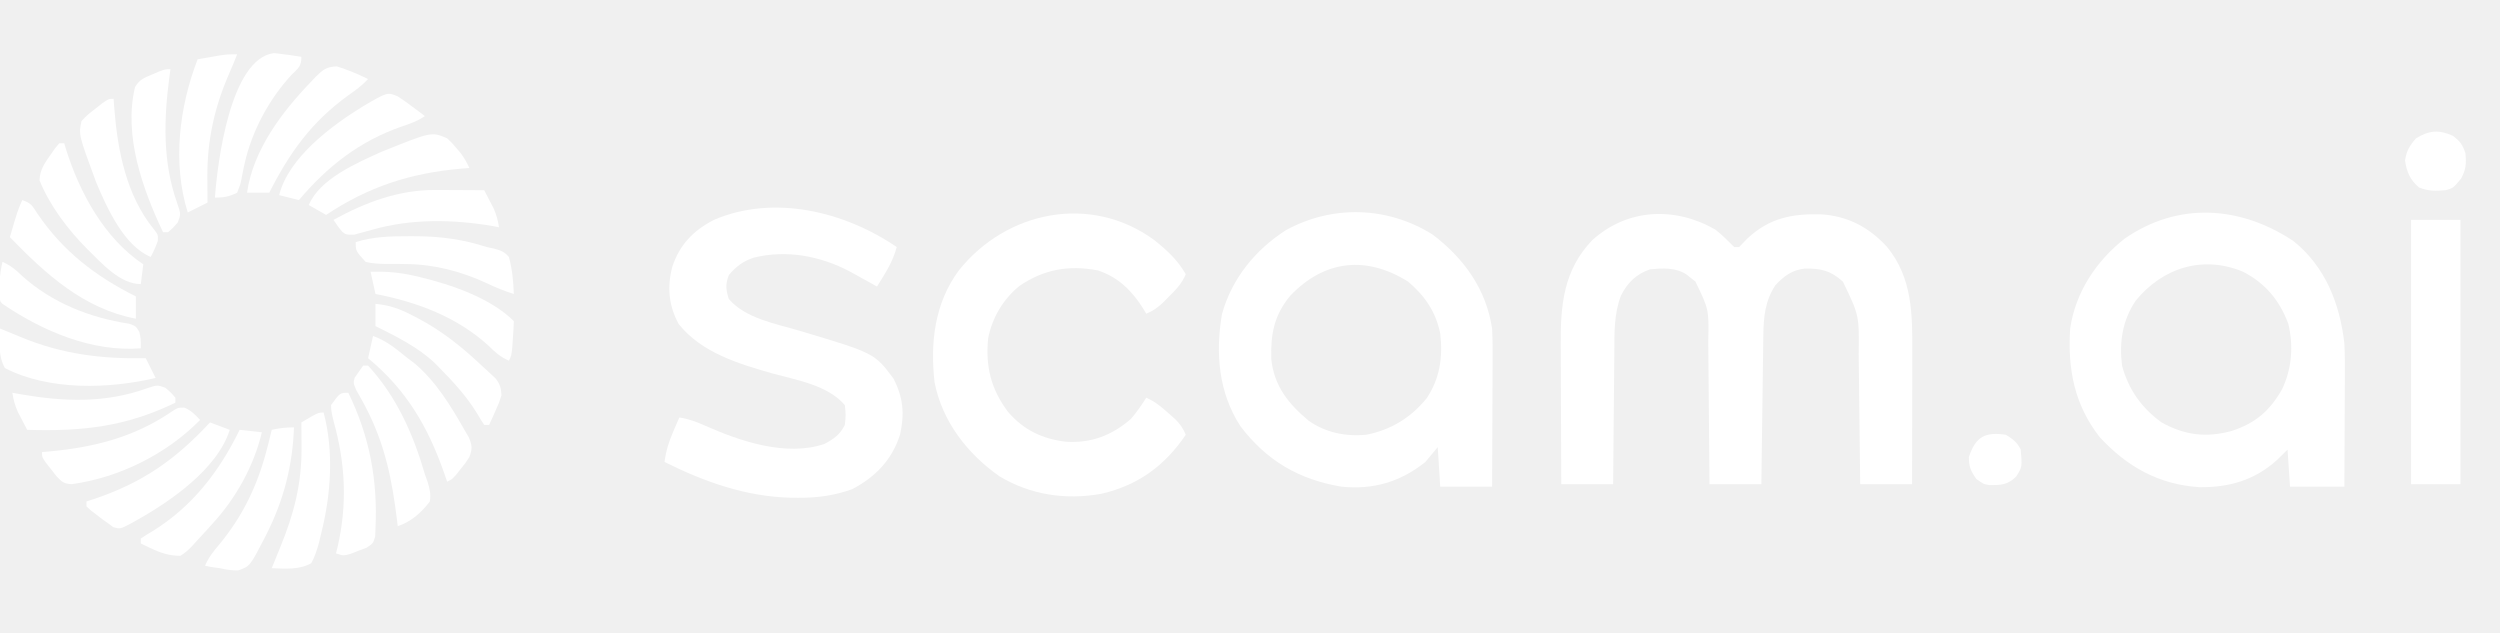
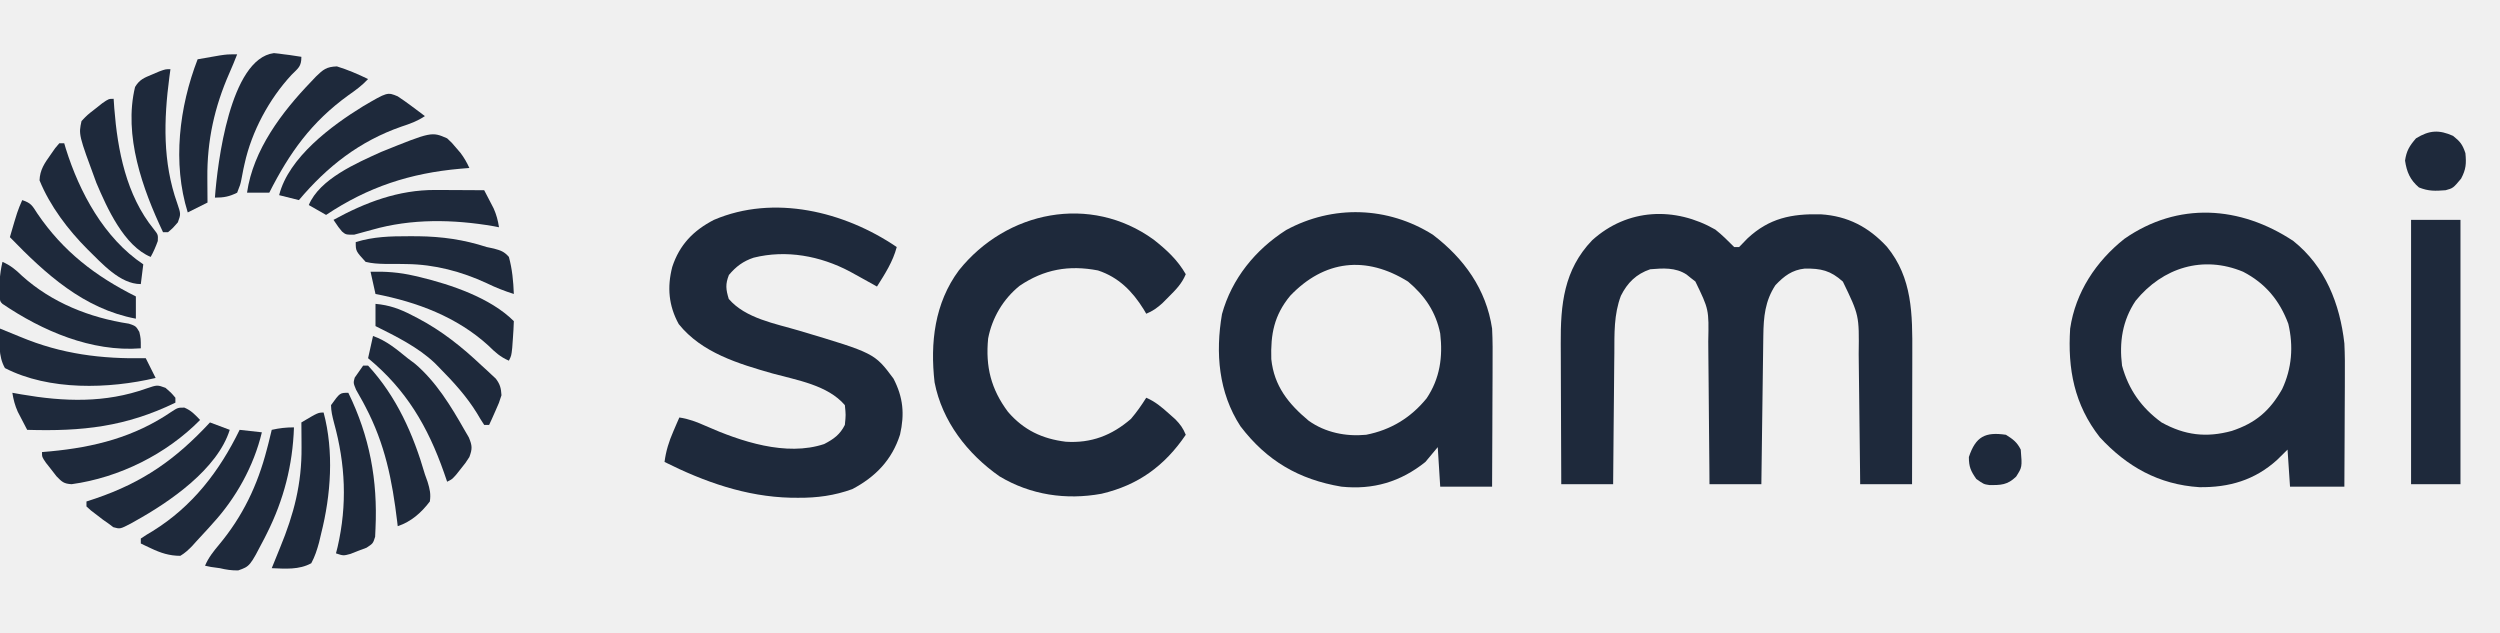
<svg xmlns="http://www.w3.org/2000/svg" version="1.1" width="1012" height="256">
-   <path d="M0 0 C2.763 2.171 5.144 4.581 7.625 7.062 C8.285 7.062 8.945 7.062 9.625 7.062 C10.755 5.898 11.885 4.733 13.012 3.566 C21.824 -4.648 30.873 -6.458 42.68 -6.184 C53.558 -5.505 62.056 -1.056 69.438 6.938 C79.813 19.546 79.778 34.377 79.723 49.938 C79.721 51.473 79.719 53.009 79.718 54.544 C79.715 58.562 79.705 62.58 79.694 66.598 C79.683 70.707 79.679 74.816 79.674 78.926 C79.663 86.971 79.646 95.017 79.625 103.062 C72.695 103.062 65.765 103.062 58.625 103.062 C58.605 101.116 58.585 99.169 58.565 97.163 C58.497 90.697 58.42 84.231 58.337 77.765 C58.288 73.848 58.241 69.932 58.203 66.015 C58.166 62.228 58.12 58.442 58.067 54.655 C58.049 53.218 58.033 51.78 58.022 50.343 C58.223 34.712 58.223 34.712 51.625 21.062 C46.618 16.544 42.774 15.705 36.195 15.781 C31.061 16.343 27.854 18.767 24.312 22.5 C20.107 28.886 19.519 35.375 19.42 42.894 C19.41 43.548 19.4 44.203 19.39 44.877 C19.358 47.02 19.333 49.162 19.309 51.305 C19.288 52.798 19.267 54.292 19.246 55.785 C19.191 59.701 19.141 63.617 19.093 67.533 C19.042 71.535 18.987 75.537 18.932 79.539 C18.824 87.38 18.723 95.221 18.625 103.062 C11.695 103.062 4.765 103.062 -2.375 103.062 C-2.39 100.923 -2.404 98.784 -2.419 96.58 C-2.47 89.491 -2.536 82.403 -2.611 75.314 C-2.655 71.019 -2.695 66.723 -2.721 62.428 C-2.748 58.278 -2.788 54.128 -2.838 49.979 C-2.855 48.4 -2.866 46.821 -2.873 45.242 C-2.599 32.327 -2.599 32.327 -8.094 21.004 C-8.975 20.321 -8.975 20.321 -9.875 19.625 C-10.463 19.152 -11.051 18.679 -11.656 18.191 C-16.129 15.254 -21.236 15.629 -26.375 16.062 C-32.017 17.979 -35.617 21.529 -38.239 26.799 C-41.097 34.344 -40.854 42.086 -40.887 50.035 C-40.904 51.569 -40.922 53.103 -40.941 54.638 C-40.988 58.647 -41.018 62.657 -41.045 66.666 C-41.074 70.769 -41.121 74.872 -41.166 78.975 C-41.252 87.004 -41.318 95.033 -41.375 103.062 C-48.305 103.062 -55.235 103.062 -62.375 103.062 C-62.42 93.978 -62.457 84.893 -62.479 75.809 C-62.489 71.59 -62.503 67.371 -62.526 63.151 C-62.548 59.073 -62.56 54.995 -62.565 50.916 C-62.568 49.367 -62.576 47.818 -62.586 46.269 C-62.694 30.333 -61.354 16.335 -49.875 4.328 C-35.567 -8.639 -16.334 -9.377 0 0 Z " fill="#FFFFFF" transform="translate(694.375,92.9375)" />
-   <path d="M0 0 C12.947 10.347 18.853 25.47 20.652 41.445 C20.889 46.102 20.888 50.741 20.848 55.402 C20.845 56.671 20.842 57.94 20.839 59.248 C20.83 62.573 20.812 65.899 20.79 69.225 C20.769 72.637 20.76 76.05 20.75 79.463 C20.728 86.124 20.694 92.785 20.652 99.445 C13.392 99.445 6.132 99.445 -1.348 99.445 C-1.843 92.02 -1.843 92.02 -2.348 84.445 C-3.75 85.827 -5.153 87.209 -6.598 88.633 C-15.678 96.835 -26.008 99.804 -38.035 99.656 C-54.489 98.608 -67.384 91.329 -78.348 79.445 C-88.687 66.237 -91.397 51.815 -90.348 35.445 C-88.193 20.78 -79.888 8.245 -68.41 -0.867 C-46.71 -15.989 -21.56 -14.278 0 0 Z M-63.84 24.195 C-69.212 32.212 -70.524 40.964 -69.348 50.445 C-66.734 60.126 -61.437 67.577 -53.348 73.445 C-43.948 78.647 -35.273 79.712 -24.91 76.883 C-15.257 73.676 -9.545 68.773 -4.539 59.973 C-0.59 51.595 0.097 42.578 -2.035 33.527 C-5.569 24.029 -11.327 17.116 -20.348 12.445 C-36.52 5.707 -52.847 10.697 -63.84 24.195 Z " fill="#FFFFFF" transform="translate(928.3477,97.55469)" />
-   <path d="M0 0 C12.643 9.618 21.615 22.068 24 38 C24.264 42.96 24.234 47.914 24.195 52.879 C24.192 54.301 24.189 55.723 24.187 57.145 C24.179 60.859 24.16 64.572 24.137 68.286 C24.117 72.087 24.108 75.888 24.098 79.689 C24.076 87.126 24.041 94.563 24 102 C17.07 102 10.14 102 3 102 C2.67 96.72 2.34 91.44 2 86 C-0.475 88.97 -0.475 88.97 -3 92 C-13.067 100.076 -24.197 103.333 -37 102 C-54.188 99.104 -67.22 91.555 -77.879 77.527 C-86.732 63.881 -88.04 47.903 -85.34 32.148 C-81.389 17.817 -71.828 6.066 -59.375 -1.875 C-40.478 -12.149 -18.237 -11.467 0 0 Z M-57.75 24.75 C-64.236 32.631 -65.695 40.264 -65.379 50.379 C-64.24 61.26 -58.448 68.476 -50.25 75.312 C-43.482 80.126 -35.17 81.778 -27 81 C-17.033 79.052 -8.928 74.134 -2.508 66.25 C2.893 58.191 4.104 49.519 3 40 C1.23 31.241 -3.212 24.744 -10 19 C-27.041 8.36 -43.918 10.243 -57.75 24.75 Z " fill="#FFFFFF" transform="translate(580,95)" />
-   <path d="M0 0 C-1.57 5.967 -4.75 10.829 -8 16 C-8.557 15.685 -9.114 15.371 -9.688 15.047 C-12.118 13.684 -14.556 12.338 -17 11 C-17.669 10.631 -18.338 10.263 -19.027 9.883 C-30.956 3.589 -44.718 1.012 -57.926 4.309 C-62.183 5.728 -65.082 7.905 -67.938 11.312 C-69.42 15.063 -69.168 17.151 -68 21 C-61.209 28.923 -49.124 30.984 -39.506 33.847 C-8.996 42.954 -8.996 42.954 -1.32 53.254 C2.619 60.861 3.232 67.571 1.336 75.926 C-1.917 86.151 -8.587 93.046 -18 98 C-25.224 100.617 -32.227 101.553 -39.875 101.5 C-41.36 101.49 -41.36 101.49 -42.876 101.48 C-61.044 101.041 -77.865 95.067 -94 87 C-93.413 82.51 -92.236 78.775 -90.438 74.625 C-89.982 73.565 -89.527 72.506 -89.059 71.414 C-88.709 70.617 -88.36 69.821 -88 69 C-84.185 69.553 -80.943 70.814 -77.431 72.375 C-63.213 78.669 -44.812 84.886 -29.375 79.75 C-25.513 77.747 -22.957 75.914 -21 72 C-20.593 67.95 -20.593 67.95 -21 64 C-27.94 55.889 -40.373 53.899 -50.25 51.188 C-64.017 47.255 -78.946 42.818 -88.25 31.188 C-92.326 23.763 -92.994 16.275 -90.875 8.062 C-87.93 -0.923 -82.339 -6.69 -74 -11 C-49.732 -21.377 -21.21 -14.423 0 0 Z " fill="#FFFFFF" transform="translate(363,100)" />
-   <path d="M0 0 C5.235 4.129 9.663 8.197 13 14 C11.426 17.802 9.024 20.243 6.125 23.125 C5.261 23.994 4.398 24.863 3.508 25.758 C1.352 27.685 -0.355 28.905 -3 30 C-3.34 29.42 -3.681 28.84 -4.031 28.242 C-8.577 20.915 -14.181 15.227 -22.543 12.473 C-34.345 10.202 -44.4 12.028 -54.25 18.688 C-60.897 24.032 -65.395 31.63 -67 40 C-68.116 51.439 -65.836 60.527 -58.953 69.738 C-52.603 77.092 -45.098 80.644 -35.562 81.812 C-25.318 82.477 -16.936 79.278 -9.188 72.562 C-6.844 69.817 -4.918 67.055 -3 64 C0.607 65.56 3.212 67.758 6.125 70.375 C6.994 71.146 7.863 71.917 8.758 72.711 C10.783 74.779 11.922 76.347 13 79 C4.495 91.541 -6.263 99.406 -21.125 102.875 C-35.437 105.484 -49.797 103.384 -62.41 95.816 C-75.371 86.726 -85.607 73.597 -88.684 57.77 C-90.511 41.774 -88.69 25.707 -78.827 12.419 C-59.605 -11.613 -25.639 -18.569 0 0 Z " fill="#FFFFFF" transform="translate(467,97)" />
-   <path d="M0 0 C6.6 0 13.2 0 20 0 C20 35.31 20 70.62 20 107 C13.4 107 6.8 107 0 107 C0 71.69 0 36.38 0 0 Z " fill="#FFFFFF" transform="translate(976,89)" />
-   <path d="M0 0 C5.552 1.981 9.47 5.326 14 9 C14.99 9.742 15.98 10.485 17 11.25 C25.501 18.483 31.546 28.388 37 38 C37.59 39.014 38.181 40.029 38.789 41.074 C40.173 44.419 40.25 45.644 39 49 C37.441 51.422 37.441 51.422 35.562 53.75 C34.945 54.529 34.328 55.307 33.691 56.109 C32 58 32 58 30 59 C29.364 57.151 29.364 57.151 28.715 55.266 C22.172 36.638 13.43 21.731 -2 9 C-1.34 6.03 -0.68 3.06 0 0 Z " fill="#FFFFFF" transform="translate(151,136)" />
-   <path d="M0 0 C5.629 0.511 9.819 2.027 14.812 4.625 C15.514 4.985 16.215 5.344 16.938 5.715 C26.794 10.87 34.924 17.384 43 25 C44.063 25.967 44.063 25.967 45.148 26.953 C45.78 27.546 46.412 28.139 47.062 28.75 C47.61 29.26 48.158 29.771 48.723 30.297 C50.45 32.6 50.824 34.12 51 37 C50.004 40.113 50.004 40.113 48.562 43.312 C48.089 44.381 47.616 45.45 47.129 46.551 C46.756 47.359 46.384 48.167 46 49 C45.34 49 44.68 49 44 49 C42.958 47.457 41.994 45.862 41.062 44.25 C36.801 37.361 31.661 31.744 26 26 C25.343 25.33 24.685 24.659 24.008 23.969 C17.133 17.478 8.393 13.197 0 9 C0 6.03 0 3.06 0 0 Z " fill="#FFFFFF" transform="translate(152,123)" />
-   <path d="M0 0 C0.66 0 1.32 0 2 0 C13.546 12.533 20.315 27.795 25 44 C25.362 45.012 25.724 46.024 26.098 47.066 C26.98 50.016 27.464 51.951 27 55 C23.552 59.534 19.442 63.186 14 65 C13.895 64.11 13.895 64.11 13.788 63.203 C11.754 46.306 8.873 31.759 0.902 16.594 C0.585 15.987 0.267 15.38 -0.06 14.754 C-0.959 13.076 -1.908 11.424 -2.859 9.773 C-4 7 -4 7 -3.418 4.883 C-1.709 2.441 -1.709 2.441 0 0 Z " fill="#FFFFFF" transform="translate(147,148)" />
-   <path d="M0 0 C2.64 0.99 5.28 1.98 8 3 C3.016 18.92 -16.28 32.157 -30.188 39.875 C-31.123 40.404 -31.123 40.404 -32.078 40.943 C-36.369 43.174 -36.369 43.174 -39.129 42.414 C-39.746 41.947 -40.364 41.481 -41 41 C-41.779 40.453 -42.557 39.907 -43.359 39.344 C-44.543 38.431 -44.543 38.431 -45.75 37.5 C-46.949 36.587 -46.949 36.587 -48.172 35.656 C-48.775 35.11 -49.378 34.563 -50 34 C-50 33.34 -50 32.68 -50 32 C-48.814 31.611 -47.628 31.221 -46.406 30.82 C-27.079 24.247 -13.855 14.93 0 0 Z " fill="#FFFFFF" transform="translate(85,171)" />
-   <path d="M0 0 C6.151 -0.158 11.638 0.238 17.625 1.625 C18.791 1.893 18.791 1.893 19.98 2.167 C32.565 5.214 48.573 10.573 58 20 C57.936 22.315 57.798 24.628 57.625 26.938 C57.49 28.838 57.49 28.838 57.352 30.777 C57 34 57 34 56 36 C52.562 34.521 50.395 32.56 47.75 29.938 C34.958 18.273 18.801 12.242 2 9 C1.34 6.03 0.68 3.06 0 0 Z " fill="#FFFFFF" transform="translate(150,110)" />
-   <path d="M0 0 C1.958 1.294 3.873 2.654 5.75 4.062 C6.735 4.796 7.72 5.529 8.734 6.285 C9.856 7.134 9.856 7.134 11 8 C7.844 10.104 5.092 11.058 1.5 12.25 C-15.466 18.156 -28.552 28.407 -40 42 C-42.64 41.34 -45.28 40.68 -48 40 C-44.189 24.755 -26.807 11.87 -14 4 C-4.18 -1.749 -4.18 -1.749 0 0 Z " fill="#FFFFFF" transform="translate(161,39)" />
-   <path d="M0 0 C4.395 1.364 8.493 3.11 12.625 5.125 C10.187 7.748 7.493 9.701 4.562 11.75 C-10.349 22.55 -19.156 34.927 -27.375 51.125 C-30.345 51.125 -33.315 51.125 -36.375 51.125 C-33.897 33.781 -22.197 18.389 -10.375 6.125 C-9.754 5.466 -9.132 4.808 -8.492 4.129 C-5.536 1.259 -4.22 0.156 0 0 Z " fill="#FFFFFF" transform="translate(136.375,26.875)" />
-   <path d="M0 0 C1.242 0.002 2.484 0.003 3.763 0.005 C13.582 0.135 22.251 1.361 31.562 4.375 C32.537 4.583 33.512 4.79 34.516 5.004 C37.302 5.771 38.645 6.199 40.562 8.375 C41.925 13.382 42.363 18.204 42.562 23.375 C38.731 22.161 35.168 20.769 31.562 19 C21.321 14.271 10.501 11.401 -0.793 11.27 C-1.745 11.255 -2.697 11.24 -3.678 11.225 C-5.654 11.2 -7.631 11.195 -9.607 11.209 C-12.342 11.148 -14.782 11.033 -17.438 10.375 C-21.438 6.001 -21.438 6.001 -21.438 2.375 C-14.279 0.163 -7.462 -0.01 0 0 Z " fill="#FFFFFF" transform="translate(165.4375,95.625)" />
-   <path d="M0 0 C1.154 0.003 2.307 0.006 3.496 0.01 C4.686 0.018 5.876 0.027 7.102 0.035 C8.921 0.042 8.921 0.042 10.777 0.049 C13.76 0.061 16.743 0.077 19.727 0.098 C20.547 1.656 21.357 3.22 22.164 4.785 C22.617 5.655 23.069 6.525 23.535 7.422 C24.686 10.008 25.29 12.311 25.727 15.098 C24.994 14.953 24.262 14.809 23.508 14.66 C7.161 11.858 -9.701 11.541 -25.715 16.125 C-27.476 16.606 -27.476 16.606 -29.273 17.098 C-30.479 17.429 -31.684 17.76 -32.926 18.102 C-36.273 18.098 -36.273 18.098 -37.823 16.82 C-39.211 15.16 -39.211 15.16 -41.273 12.098 C-28.365 5.017 -14.963 -0.074 0 0 Z " fill="#FFFFFF" transform="translate(176.2734,76.90234)" />
-   <path d="M0 0 C1.852 1.707 1.852 1.707 3.625 3.812 C4.215 4.5 4.806 5.187 5.414 5.895 C6.899 7.866 7.982 9.758 9 12 C7.802 12.098 6.605 12.196 5.371 12.297 C-14.97 14.099 -31.959 19.639 -49 31 C-52.465 29.02 -52.465 29.02 -56 27 C-51.609 16.443 -36.676 10.025 -26.672 5.492 C-6.276 -2.735 -6.276 -2.735 0 0 Z " fill="#FFFFFF" transform="translate(181,56)" />
-   <path d="M0 0 C2.786 1.103 5.554 2.234 8.312 3.402 C24.986 10.344 40.947 12.338 59 12 C60.32 14.64 61.64 17.28 63 20 C44.084 24.451 19.901 25.217 2 16 C-0.767 11.135 -0.225 5.515 0 0 Z " fill="#FFFFFF" transform="translate(0,133)" />
-   <path d="M0 0 C-0.524 15.292 -4.112 29.315 -11 43 C-11.326 43.649 -11.653 44.298 -11.989 44.967 C-17.835 56.239 -17.835 56.239 -22.59 57.91 C-25.228 57.938 -27.44 57.619 -30 57 C-31.196 56.835 -32.392 56.67 -33.625 56.5 C-34.409 56.335 -35.193 56.17 -36 56 C-34.612 52.714 -32.598 50.205 -30.319 47.484 C-20.749 35.989 -14.754 23.482 -11 9 C-10.776 8.148 -10.551 7.296 -10.32 6.418 C-9.86 4.617 -9.426 2.809 -9 1 C-5.847 0.299 -3.273 0 0 0 Z " fill="#FFFFFF" transform="translate(119,173)" />
-   <path d="M0 0 C8.639 17.667 11.924 35.415 11 55 C10.952 56.083 10.905 57.166 10.855 58.281 C10 61 10 61 7.383 62.715 C6.308 63.118 5.233 63.522 4.125 63.938 C2.52 64.57 2.52 64.57 0.883 65.215 C-2 66 -2 66 -5 65 C-4.783 64.149 -4.567 63.298 -4.344 62.422 C-0.407 45.29 -1.142 28.961 -5.82 12.031 C-6.438 9.616 -6.981 7.492 -7 5 C-3.4 0 -3.4 0 0 0 Z " fill="#FFFFFF" transform="translate(141,159)" />
-   <path d="M0 0 C2.97 0.33 5.94 0.66 9 1 C5.746 14.665 -1.5 27.693 -11 38 C-11.496 38.558 -11.992 39.116 -12.502 39.691 C-14.163 41.549 -15.857 43.371 -17.562 45.188 C-18.093 45.778 -18.623 46.368 -19.169 46.976 C-20.718 48.568 -22.092 49.862 -24 51 C-28.45 50.99 -31.951 49.839 -35.938 47.938 C-36.71 47.575 -37.482 47.213 -38.277 46.84 C-38.846 46.563 -39.414 46.286 -40 46 C-40 45.34 -40 44.68 -40 44 C-38.418 42.914 -36.781 41.908 -35.125 40.938 C-19.108 31.007 -8.167 16.762 0 0 Z " fill="#FFFFFF" transform="translate(97,174)" />
-   <path d="M0 0 C2.81 1.183 4.286 2.814 6.375 5 C-7.239 18.844 -26.358 28.344 -45.625 31 C-48.776 30.819 -49.531 30.098 -51.766 27.785 C-52.462 26.887 -53.158 25.988 -53.875 25.062 C-54.581 24.167 -55.288 23.271 -56.016 22.348 C-57.625 20 -57.625 20 -57.625 18 C-56.5 17.902 -55.374 17.804 -54.215 17.703 C-36.424 16.03 -20.263 11.933 -5.324 1.75 C-2.625 0 -2.625 0 0 0 Z " fill="#FFFFFF" transform="translate(74.625,165)" />
-   <path d="M0 0 C4.216 15.737 2.963 33.355 -1 49 C-1.278 50.181 -1.557 51.362 -1.844 52.578 C-2.674 55.597 -3.509 58.249 -5 61 C-9.923 63.703 -15.474 63.226 -21 63 C-19.886 60.197 -18.753 57.404 -17.598 54.617 C-12.029 41.108 -8.807 28.785 -8.938 14.062 C-8.942 13.092 -8.947 12.122 -8.951 11.123 C-8.963 8.749 -8.979 6.374 -9 4 C-2.25 0 -2.25 0 0 0 Z " fill="#FFFFFF" transform="translate(131,167)" />
-   <path d="M0 0 C-1.004 2.552 -2.035 5.079 -3.148 7.586 C-9.185 21.313 -12.196 34.927 -12.062 49.938 C-12.058 50.908 -12.053 51.878 -12.049 52.877 C-12.037 55.251 -12.019 57.626 -12 60 C-15.96 61.98 -15.96 61.98 -20 64 C-26.25 44.001 -23.453 21.296 -16 2 C-14.084 1.663 -12.167 1.33 -10.25 1 C-9.183 0.814 -8.115 0.629 -7.016 0.438 C-4 0 -4 0 0 0 Z " fill="#FFFFFF" transform="translate(96,22)" />
-   <path d="M0 0 C-0.144 1.053 -0.289 2.106 -0.438 3.191 C-2.711 20.494 -3.193 37.635 2.75 54.312 C4.223 58.658 4.223 58.658 3 62 C1.062 64.25 1.062 64.25 -1 66 C-1.66 66 -2.32 66 -3 66 C-11.287 48.495 -19.053 26.853 -14.332 7.223 C-12.532 4.218 -10.707 3.517 -7.5 2.188 C-6.52 1.769 -5.541 1.35 -4.531 0.918 C-2 0 -2 0 0 0 Z " fill="#FFFFFF" transform="translate(69,28)" />
-   <path d="M0 0 C3.655 1.218 4.074 2.263 6.125 5.438 C16.511 20.742 29.628 30.814 46 39 C46 41.97 46 44.94 46 48 C24.908 44.037 9.434 29.888 -5 15 C-1.925 4.442 -1.925 4.442 0 0 Z " fill="#FFFFFF" transform="translate(9,81)" />
-   <path d="M0 0 C1.379 0.126 2.755 0.293 4.125 0.5 C5.15 0.624 5.15 0.624 6.195 0.75 C7.844 0.964 9.485 1.227 11.125 1.5 C11.125 5.468 9.882 6.041 7.125 8.812 C-1.952 18.617 -8.975 31.675 -11.855 44.734 C-12.018 45.462 -12.18 46.189 -12.347 46.938 C-12.651 48.368 -12.93 49.805 -13.181 51.246 C-13.59 53.227 -13.59 53.227 -14.875 56.5 C-18.111 58.107 -20.279 58.5 -23.875 58.5 C-22.878 44.806 -17.796 2.296 0 0 Z " fill="#FFFFFF" transform="translate(110.875,21.5)" />
-   <path d="M0 0 C0.66 0 1.32 0 2 0 C2.208 0.704 2.415 1.408 2.629 2.133 C8.144 19.809 18.15 38.433 34 49 C33.67 51.64 33.34 54.28 33 57 C24.57 57 17.268 48.616 11.438 42.938 C3.593 35.085 -3.81 25.334 -8 15 C-7.838 10.77 -5.981 8.081 -3.562 4.688 C-2.945 3.804 -2.328 2.921 -1.691 2.012 C-1.133 1.348 -0.575 0.684 0 0 Z " fill="#FFFFFF" transform="translate(24,58)" />
-   <path d="M0 0 C0.086 1.258 0.173 2.516 0.262 3.812 C1.592 20.854 5.11 39.064 16.223 52.734 C18 55 18 55 17.875 57.562 C17.063 59.823 16.166 61.901 15 64 C4.237 59.574 -2.693 44.178 -7 34 C-14.208 14.5 -14.208 14.5 -13 9 C-10.664 6.543 -10.664 6.543 -7.625 4.188 C-6.627 3.397 -5.63 2.607 -4.602 1.793 C-2 0 -2 0 0 0 Z " fill="#FFFFFF" transform="translate(46,40)" />
-   <path d="M0 0 C3.231 1.422 5.359 3.168 7.875 5.625 C19.916 16.501 35.31 22.628 51.199 25.031 C54 26 54 26 55.395 28.344 C56 31 56 31 56 35 C36.058 36.551 16.174 27.966 0 17 C-1 16 -1 16 -1.133 13.672 C-1.13 12.708 -1.128 11.743 -1.125 10.75 C-1.128 9.796 -1.13 8.842 -1.133 7.859 C-1.006 5.135 -0.61 2.653 0 0 Z " fill="#FFFFFF" transform="translate(1,106)" />
-   <path d="M0 0 C2.25 1.938 2.25 1.938 4 4 C4 4.66 4 5.32 4 6 C-16.125 15.761 -33.671 17.675 -56 17 C-56.82 15.441 -57.631 13.878 -58.438 12.312 C-58.89 11.442 -59.342 10.572 -59.809 9.676 C-60.96 7.09 -61.563 4.786 -62 2 C-60.779 2.217 -59.559 2.433 -58.301 2.656 C-41.032 5.624 -24.437 6.238 -7.688 0.25 C-3.342 -1.223 -3.342 -1.223 0 0 Z " fill="#FFFFFF" transform="translate(67,157)" />
-   <path d="M0 0 C2.894 2.3 3.828 3.483 5 7 C5.401 11.252 5.264 13.501 3.25 17.312 C0.03 21.158 0.03 21.158 -3 22 C-7.214 22.334 -9.903 22.439 -13.812 20.875 C-17.4 17.8 -18.762 14.635 -19.438 10 C-18.857 6.017 -17.634 4.04 -15 1 C-9.597 -2.325 -5.661 -2.535 0 0 Z " fill="#FFFFFF" transform="translate(993,55)" />
-   <path d="M0 0 C2.87 1.794 4.491 2.983 6 6 C6.581 13.09 6.581 13.09 4.125 16.938 C0.642 20.318 -2.036 20.404 -6.738 20.344 C-9 20 -9 20 -12 17.875 C-14.262 14.624 -15 12.955 -15 9 C-12.225 0.676 -8.369 -1.233 0 0 Z " fill="#FFFFFF" transform="translate(812,176)" />
+   <path d="M0 0 C2.763 2.171 5.144 4.581 7.625 7.062 C8.285 7.062 8.945 7.062 9.625 7.062 C10.755 5.898 11.885 4.733 13.012 3.566 C21.824 -4.648 30.873 -6.458 42.68 -6.184 C53.558 -5.505 62.056 -1.056 69.438 6.938 C79.813 19.546 79.778 34.377 79.723 49.938 C79.721 51.473 79.719 53.009 79.718 54.544 C79.715 58.562 79.705 62.58 79.694 66.598 C79.683 70.707 79.679 74.816 79.674 78.926 C79.663 86.971 79.646 95.017 79.625 103.062 C72.695 103.062 65.765 103.062 58.625 103.062 C58.605 101.116 58.585 99.169 58.565 97.163 C58.497 90.697 58.42 84.231 58.337 77.765 C58.288 73.848 58.241 69.932 58.203 66.015 C58.166 62.228 58.12 58.442 58.067 54.655 C58.049 53.218 58.033 51.78 58.022 50.343 C58.223 34.712 58.223 34.712 51.625 21.062 C46.618 16.544 42.774 15.705 36.195 15.781 C31.061 16.343 27.854 18.767 24.312 22.5 C20.107 28.886 19.519 35.375 19.42 42.894 C19.41 43.548 19.4 44.203 19.39 44.877 C19.358 47.02 19.333 49.162 19.309 51.305 C19.288 52.798 19.267 54.292 19.246 55.785 C19.191 59.701 19.141 63.617 19.093 67.533 C19.042 71.535 18.987 75.537 18.932 79.539 C18.824 87.38 18.723 95.221 18.625 103.062 C11.695 103.062 4.765 103.062 -2.375 103.062 C-2.39 100.923 -2.404 98.784 -2.419 96.58 C-2.47 89.491 -2.536 82.403 -2.611 75.314 C-2.655 71.019 -2.695 66.723 -2.721 62.428 C-2.748 58.278 -2.788 54.128 -2.838 49.979 C-2.855 48.4 -2.866 46.821 -2.873 45.242 C-2.599 32.327 -2.599 32.327 -8.094 21.004 C-8.975 20.321 -8.975 20.321 -9.875 19.625 C-10.463 19.152 -11.051 18.679 -11.656 18.191 C-16.129 15.254 -21.236 15.629 -26.375 16.062 C-32.017 17.979 -35.617 21.529 -38.239 26.799 C-41.097 34.344 -40.854 42.086 -40.887 50.035 C-40.904 51.569 -40.922 53.103 -40.941 54.638 C-40.988 58.647 -41.018 62.657 -41.045 66.666 C-41.074 70.769 -41.121 74.872 -41.166 78.975 C-41.252 87.004 -41.318 95.033 -41.375 103.062 C-48.305 103.062 -55.235 103.062 -62.375 103.062 C-62.42 93.978 -62.457 84.893 -62.479 75.809 C-62.489 71.59 -62.503 67.371 -62.526 63.151 C-62.548 59.073 -62.56 54.995 -62.565 50.916 C-62.568 49.367 -62.576 47.818 -62.586 46.269 C-62.694 30.333 -61.354 16.335 -49.875 4.328 C-35.567 -8.639 -16.334 -9.377 0 0 Z " fill="#1e293b" transform="translate(694.375,92.9375)" />
+   <path d="M0 0 C12.947 10.347 18.853 25.47 20.652 41.445 C20.889 46.102 20.888 50.741 20.848 55.402 C20.845 56.671 20.842 57.94 20.839 59.248 C20.83 62.573 20.812 65.899 20.79 69.225 C20.769 72.637 20.76 76.05 20.75 79.463 C20.728 86.124 20.694 92.785 20.652 99.445 C13.392 99.445 6.132 99.445 -1.348 99.445 C-1.843 92.02 -1.843 92.02 -2.348 84.445 C-3.75 85.827 -5.153 87.209 -6.598 88.633 C-15.678 96.835 -26.008 99.804 -38.035 99.656 C-54.489 98.608 -67.384 91.329 -78.348 79.445 C-88.687 66.237 -91.397 51.815 -90.348 35.445 C-88.193 20.78 -79.888 8.245 -68.41 -0.867 C-46.71 -15.989 -21.56 -14.278 0 0 Z M-63.84 24.195 C-69.212 32.212 -70.524 40.964 -69.348 50.445 C-66.734 60.126 -61.437 67.577 -53.348 73.445 C-43.948 78.647 -35.273 79.712 -24.91 76.883 C-15.257 73.676 -9.545 68.773 -4.539 59.973 C-0.59 51.595 0.097 42.578 -2.035 33.527 C-5.569 24.029 -11.327 17.116 -20.348 12.445 C-36.52 5.707 -52.847 10.697 -63.84 24.195 Z " fill="#1e293b" transform="translate(928.3477,97.55469)" />
+   <path d="M0 0 C12.643 9.618 21.615 22.068 24 38 C24.264 42.96 24.234 47.914 24.195 52.879 C24.192 54.301 24.189 55.723 24.187 57.145 C24.179 60.859 24.16 64.572 24.137 68.286 C24.117 72.087 24.108 75.888 24.098 79.689 C24.076 87.126 24.041 94.563 24 102 C17.07 102 10.14 102 3 102 C2.67 96.72 2.34 91.44 2 86 C-0.475 88.97 -0.475 88.97 -3 92 C-13.067 100.076 -24.197 103.333 -37 102 C-54.188 99.104 -67.22 91.555 -77.879 77.527 C-86.732 63.881 -88.04 47.903 -85.34 32.148 C-81.389 17.817 -71.828 6.066 -59.375 -1.875 C-40.478 -12.149 -18.237 -11.467 0 0 Z M-57.75 24.75 C-64.236 32.631 -65.695 40.264 -65.379 50.379 C-64.24 61.26 -58.448 68.476 -50.25 75.312 C-43.482 80.126 -35.17 81.778 -27 81 C-17.033 79.052 -8.928 74.134 -2.508 66.25 C2.893 58.191 4.104 49.519 3 40 C1.23 31.241 -3.212 24.744 -10 19 C-27.041 8.36 -43.918 10.243 -57.75 24.75 Z " fill="#1e293b" transform="translate(580,95)" />
+   <path d="M0 0 C-1.57 5.967 -4.75 10.829 -8 16 C-8.557 15.685 -9.114 15.371 -9.688 15.047 C-12.118 13.684 -14.556 12.338 -17 11 C-17.669 10.631 -18.338 10.263 -19.027 9.883 C-30.956 3.589 -44.718 1.012 -57.926 4.309 C-62.183 5.728 -65.082 7.905 -67.938 11.312 C-69.42 15.063 -69.168 17.151 -68 21 C-61.209 28.923 -49.124 30.984 -39.506 33.847 C-8.996 42.954 -8.996 42.954 -1.32 53.254 C2.619 60.861 3.232 67.571 1.336 75.926 C-1.917 86.151 -8.587 93.046 -18 98 C-25.224 100.617 -32.227 101.553 -39.875 101.5 C-41.36 101.49 -41.36 101.49 -42.876 101.48 C-61.044 101.041 -77.865 95.067 -94 87 C-93.413 82.51 -92.236 78.775 -90.438 74.625 C-89.982 73.565 -89.527 72.506 -89.059 71.414 C-88.709 70.617 -88.36 69.821 -88 69 C-84.185 69.553 -80.943 70.814 -77.431 72.375 C-63.213 78.669 -44.812 84.886 -29.375 79.75 C-25.513 77.747 -22.957 75.914 -21 72 C-20.593 67.95 -20.593 67.95 -21 64 C-27.94 55.889 -40.373 53.899 -50.25 51.188 C-64.017 47.255 -78.946 42.818 -88.25 31.188 C-92.326 23.763 -92.994 16.275 -90.875 8.062 C-87.93 -0.923 -82.339 -6.69 -74 -11 C-49.732 -21.377 -21.21 -14.423 0 0 Z " fill="#1e293b" transform="translate(363,100)" />
+   <path d="M0 0 C5.235 4.129 9.663 8.197 13 14 C11.426 17.802 9.024 20.243 6.125 23.125 C5.261 23.994 4.398 24.863 3.508 25.758 C1.352 27.685 -0.355 28.905 -3 30 C-3.34 29.42 -3.681 28.84 -4.031 28.242 C-8.577 20.915 -14.181 15.227 -22.543 12.473 C-34.345 10.202 -44.4 12.028 -54.25 18.688 C-60.897 24.032 -65.395 31.63 -67 40 C-68.116 51.439 -65.836 60.527 -58.953 69.738 C-52.603 77.092 -45.098 80.644 -35.562 81.812 C-25.318 82.477 -16.936 79.278 -9.188 72.562 C-6.844 69.817 -4.918 67.055 -3 64 C0.607 65.56 3.212 67.758 6.125 70.375 C6.994 71.146 7.863 71.917 8.758 72.711 C10.783 74.779 11.922 76.347 13 79 C4.495 91.541 -6.263 99.406 -21.125 102.875 C-35.437 105.484 -49.797 103.384 -62.41 95.816 C-75.371 86.726 -85.607 73.597 -88.684 57.77 C-90.511 41.774 -88.69 25.707 -78.827 12.419 C-59.605 -11.613 -25.639 -18.569 0 0 Z " fill="#1e293b" transform="translate(467,97)" />
+   <path d="M0 0 C6.6 0 13.2 0 20 0 C20 35.31 20 70.62 20 107 C13.4 107 6.8 107 0 107 C0 71.69 0 36.38 0 0 Z " fill="#1e293b" transform="translate(976,89)" />
+   <path d="M0 0 C5.552 1.981 9.47 5.326 14 9 C14.99 9.742 15.98 10.485 17 11.25 C25.501 18.483 31.546 28.388 37 38 C37.59 39.014 38.181 40.029 38.789 41.074 C40.173 44.419 40.25 45.644 39 49 C37.441 51.422 37.441 51.422 35.562 53.75 C34.945 54.529 34.328 55.307 33.691 56.109 C32 58 32 58 30 59 C29.364 57.151 29.364 57.151 28.715 55.266 C22.172 36.638 13.43 21.731 -2 9 C-1.34 6.03 -0.68 3.06 0 0 Z " fill="#1e293b" transform="translate(151,136)" />
+   <path d="M0 0 C5.629 0.511 9.819 2.027 14.812 4.625 C15.514 4.985 16.215 5.344 16.938 5.715 C26.794 10.87 34.924 17.384 43 25 C44.063 25.967 44.063 25.967 45.148 26.953 C45.78 27.546 46.412 28.139 47.062 28.75 C47.61 29.26 48.158 29.771 48.723 30.297 C50.45 32.6 50.824 34.12 51 37 C50.004 40.113 50.004 40.113 48.562 43.312 C48.089 44.381 47.616 45.45 47.129 46.551 C46.756 47.359 46.384 48.167 46 49 C45.34 49 44.68 49 44 49 C42.958 47.457 41.994 45.862 41.062 44.25 C36.801 37.361 31.661 31.744 26 26 C25.343 25.33 24.685 24.659 24.008 23.969 C17.133 17.478 8.393 13.197 0 9 C0 6.03 0 3.06 0 0 Z " fill="#1e293b" transform="translate(152,123)" />
+   <path d="M0 0 C0.66 0 1.32 0 2 0 C13.546 12.533 20.315 27.795 25 44 C25.362 45.012 25.724 46.024 26.098 47.066 C26.98 50.016 27.464 51.951 27 55 C23.552 59.534 19.442 63.186 14 65 C13.895 64.11 13.895 64.11 13.788 63.203 C11.754 46.306 8.873 31.759 0.902 16.594 C0.585 15.987 0.267 15.38 -0.06 14.754 C-0.959 13.076 -1.908 11.424 -2.859 9.773 C-4 7 -4 7 -3.418 4.883 C-1.709 2.441 -1.709 2.441 0 0 Z " fill="#1e293b" transform="translate(147,148)" />
+   <path d="M0 0 C2.64 0.99 5.28 1.98 8 3 C3.016 18.92 -16.28 32.157 -30.188 39.875 C-31.123 40.404 -31.123 40.404 -32.078 40.943 C-36.369 43.174 -36.369 43.174 -39.129 42.414 C-39.746 41.947 -40.364 41.481 -41 41 C-41.779 40.453 -42.557 39.907 -43.359 39.344 C-44.543 38.431 -44.543 38.431 -45.75 37.5 C-46.949 36.587 -46.949 36.587 -48.172 35.656 C-48.775 35.11 -49.378 34.563 -50 34 C-50 33.34 -50 32.68 -50 32 C-48.814 31.611 -47.628 31.221 -46.406 30.82 C-27.079 24.247 -13.855 14.93 0 0 Z " fill="#1e293b" transform="translate(85,171)" />
+   <path d="M0 0 C6.151 -0.158 11.638 0.238 17.625 1.625 C18.791 1.893 18.791 1.893 19.98 2.167 C32.565 5.214 48.573 10.573 58 20 C57.936 22.315 57.798 24.628 57.625 26.938 C57.49 28.838 57.49 28.838 57.352 30.777 C57 34 57 34 56 36 C52.562 34.521 50.395 32.56 47.75 29.938 C34.958 18.273 18.801 12.242 2 9 C1.34 6.03 0.68 3.06 0 0 Z " fill="#1e293b" transform="translate(150,110)" />
+   <path d="M0 0 C1.958 1.294 3.873 2.654 5.75 4.062 C6.735 4.796 7.72 5.529 8.734 6.285 C9.856 7.134 9.856 7.134 11 8 C7.844 10.104 5.092 11.058 1.5 12.25 C-15.466 18.156 -28.552 28.407 -40 42 C-42.64 41.34 -45.28 40.68 -48 40 C-44.189 24.755 -26.807 11.87 -14 4 C-4.18 -1.749 -4.18 -1.749 0 0 Z " fill="#1e293b" transform="translate(161,39)" />
+   <path d="M0 0 C4.395 1.364 8.493 3.11 12.625 5.125 C10.187 7.748 7.493 9.701 4.562 11.75 C-10.349 22.55 -19.156 34.927 -27.375 51.125 C-30.345 51.125 -33.315 51.125 -36.375 51.125 C-33.897 33.781 -22.197 18.389 -10.375 6.125 C-9.754 5.466 -9.132 4.808 -8.492 4.129 C-5.536 1.259 -4.22 0.156 0 0 Z " fill="#1e293b" transform="translate(136.375,26.875)" />
+   <path d="M0 0 C1.242 0.002 2.484 0.003 3.763 0.005 C13.582 0.135 22.251 1.361 31.562 4.375 C32.537 4.583 33.512 4.79 34.516 5.004 C37.302 5.771 38.645 6.199 40.562 8.375 C41.925 13.382 42.363 18.204 42.562 23.375 C38.731 22.161 35.168 20.769 31.562 19 C21.321 14.271 10.501 11.401 -0.793 11.27 C-1.745 11.255 -2.697 11.24 -3.678 11.225 C-5.654 11.2 -7.631 11.195 -9.607 11.209 C-12.342 11.148 -14.782 11.033 -17.438 10.375 C-21.438 6.001 -21.438 6.001 -21.438 2.375 C-14.279 0.163 -7.462 -0.01 0 0 Z " fill="#1e293b" transform="translate(165.4375,95.625)" />
+   <path d="M0 0 C1.154 0.003 2.307 0.006 3.496 0.01 C4.686 0.018 5.876 0.027 7.102 0.035 C8.921 0.042 8.921 0.042 10.777 0.049 C13.76 0.061 16.743 0.077 19.727 0.098 C20.547 1.656 21.357 3.22 22.164 4.785 C22.617 5.655 23.069 6.525 23.535 7.422 C24.686 10.008 25.29 12.311 25.727 15.098 C24.994 14.953 24.262 14.809 23.508 14.66 C7.161 11.858 -9.701 11.541 -25.715 16.125 C-27.476 16.606 -27.476 16.606 -29.273 17.098 C-30.479 17.429 -31.684 17.76 -32.926 18.102 C-36.273 18.098 -36.273 18.098 -37.823 16.82 C-39.211 15.16 -39.211 15.16 -41.273 12.098 C-28.365 5.017 -14.963 -0.074 0 0 Z " fill="#1e293b" transform="translate(176.2734,76.90234)" />
+   <path d="M0 0 C1.852 1.707 1.852 1.707 3.625 3.812 C4.215 4.5 4.806 5.187 5.414 5.895 C6.899 7.866 7.982 9.758 9 12 C7.802 12.098 6.605 12.196 5.371 12.297 C-14.97 14.099 -31.959 19.639 -49 31 C-52.465 29.02 -52.465 29.02 -56 27 C-51.609 16.443 -36.676 10.025 -26.672 5.492 C-6.276 -2.735 -6.276 -2.735 0 0 Z " fill="#1e293b" transform="translate(181,56)" />
+   <path d="M0 0 C2.786 1.103 5.554 2.234 8.312 3.402 C24.986 10.344 40.947 12.338 59 12 C60.32 14.64 61.64 17.28 63 20 C44.084 24.451 19.901 25.217 2 16 C-0.767 11.135 -0.225 5.515 0 0 Z " fill="#1e293b" transform="translate(0,133)" />
+   <path d="M0 0 C-0.524 15.292 -4.112 29.315 -11 43 C-11.326 43.649 -11.653 44.298 -11.989 44.967 C-17.835 56.239 -17.835 56.239 -22.59 57.91 C-25.228 57.938 -27.44 57.619 -30 57 C-31.196 56.835 -32.392 56.67 -33.625 56.5 C-34.409 56.335 -35.193 56.17 -36 56 C-34.612 52.714 -32.598 50.205 -30.319 47.484 C-20.749 35.989 -14.754 23.482 -11 9 C-10.776 8.148 -10.551 7.296 -10.32 6.418 C-9.86 4.617 -9.426 2.809 -9 1 C-5.847 0.299 -3.273 0 0 0 Z " fill="#1e293b" transform="translate(119,173)" />
+   <path d="M0 0 C8.639 17.667 11.924 35.415 11 55 C10.952 56.083 10.905 57.166 10.855 58.281 C10 61 10 61 7.383 62.715 C6.308 63.118 5.233 63.522 4.125 63.938 C2.52 64.57 2.52 64.57 0.883 65.215 C-2 66 -2 66 -5 65 C-4.783 64.149 -4.567 63.298 -4.344 62.422 C-0.407 45.29 -1.142 28.961 -5.82 12.031 C-6.438 9.616 -6.981 7.492 -7 5 C-3.4 0 -3.4 0 0 0 Z " fill="#1e293b" transform="translate(141,159)" />
+   <path d="M0 0 C2.97 0.33 5.94 0.66 9 1 C5.746 14.665 -1.5 27.693 -11 38 C-11.496 38.558 -11.992 39.116 -12.502 39.691 C-14.163 41.549 -15.857 43.371 -17.562 45.188 C-18.093 45.778 -18.623 46.368 -19.169 46.976 C-20.718 48.568 -22.092 49.862 -24 51 C-28.45 50.99 -31.951 49.839 -35.938 47.938 C-36.71 47.575 -37.482 47.213 -38.277 46.84 C-38.846 46.563 -39.414 46.286 -40 46 C-40 45.34 -40 44.68 -40 44 C-38.418 42.914 -36.781 41.908 -35.125 40.938 C-19.108 31.007 -8.167 16.762 0 0 Z " fill="#1e293b" transform="translate(97,174)" />
+   <path d="M0 0 C2.81 1.183 4.286 2.814 6.375 5 C-7.239 18.844 -26.358 28.344 -45.625 31 C-48.776 30.819 -49.531 30.098 -51.766 27.785 C-52.462 26.887 -53.158 25.988 -53.875 25.062 C-54.581 24.167 -55.288 23.271 -56.016 22.348 C-57.625 20 -57.625 20 -57.625 18 C-56.5 17.902 -55.374 17.804 -54.215 17.703 C-36.424 16.03 -20.263 11.933 -5.324 1.75 C-2.625 0 -2.625 0 0 0 Z " fill="#1e293b" transform="translate(74.625,165)" />
+   <path d="M0 0 C4.216 15.737 2.963 33.355 -1 49 C-1.278 50.181 -1.557 51.362 -1.844 52.578 C-2.674 55.597 -3.509 58.249 -5 61 C-9.923 63.703 -15.474 63.226 -21 63 C-19.886 60.197 -18.753 57.404 -17.598 54.617 C-12.029 41.108 -8.807 28.785 -8.938 14.062 C-8.942 13.092 -8.947 12.122 -8.951 11.123 C-8.963 8.749 -8.979 6.374 -9 4 C-2.25 0 -2.25 0 0 0 Z " fill="#1e293b" transform="translate(131,167)" />
+   <path d="M0 0 C-1.004 2.552 -2.035 5.079 -3.148 7.586 C-9.185 21.313 -12.196 34.927 -12.062 49.938 C-12.058 50.908 -12.053 51.878 -12.049 52.877 C-12.037 55.251 -12.019 57.626 -12 60 C-15.96 61.98 -15.96 61.98 -20 64 C-26.25 44.001 -23.453 21.296 -16 2 C-14.084 1.663 -12.167 1.33 -10.25 1 C-9.183 0.814 -8.115 0.629 -7.016 0.438 C-4 0 -4 0 0 0 Z " fill="#1e293b" transform="translate(96,22)" />
+   <path d="M0 0 C-0.144 1.053 -0.289 2.106 -0.438 3.191 C-2.711 20.494 -3.193 37.635 2.75 54.312 C4.223 58.658 4.223 58.658 3 62 C1.062 64.25 1.062 64.25 -1 66 C-1.66 66 -2.32 66 -3 66 C-11.287 48.495 -19.053 26.853 -14.332 7.223 C-12.532 4.218 -10.707 3.517 -7.5 2.188 C-6.52 1.769 -5.541 1.35 -4.531 0.918 C-2 0 -2 0 0 0 Z " fill="#1e293b" transform="translate(69,28)" />
+   <path d="M0 0 C3.655 1.218 4.074 2.263 6.125 5.438 C16.511 20.742 29.628 30.814 46 39 C46 41.97 46 44.94 46 48 C24.908 44.037 9.434 29.888 -5 15 C-1.925 4.442 -1.925 4.442 0 0 Z " fill="#1e293b" transform="translate(9,81)" />
+   <path d="M0 0 C1.379 0.126 2.755 0.293 4.125 0.5 C5.15 0.624 5.15 0.624 6.195 0.75 C7.844 0.964 9.485 1.227 11.125 1.5 C11.125 5.468 9.882 6.041 7.125 8.812 C-1.952 18.617 -8.975 31.675 -11.855 44.734 C-12.018 45.462 -12.18 46.189 -12.347 46.938 C-12.651 48.368 -12.93 49.805 -13.181 51.246 C-13.59 53.227 -13.59 53.227 -14.875 56.5 C-18.111 58.107 -20.279 58.5 -23.875 58.5 C-22.878 44.806 -17.796 2.296 0 0 Z " fill="#1e293b" transform="translate(110.875,21.5)" />
+   <path d="M0 0 C0.66 0 1.32 0 2 0 C2.208 0.704 2.415 1.408 2.629 2.133 C8.144 19.809 18.15 38.433 34 49 C33.67 51.64 33.34 54.28 33 57 C24.57 57 17.268 48.616 11.438 42.938 C3.593 35.085 -3.81 25.334 -8 15 C-7.838 10.77 -5.981 8.081 -3.562 4.688 C-2.945 3.804 -2.328 2.921 -1.691 2.012 C-1.133 1.348 -0.575 0.684 0 0 Z " fill="#1e293b" transform="translate(24,58)" />
+   <path d="M0 0 C0.086 1.258 0.173 2.516 0.262 3.812 C1.592 20.854 5.11 39.064 16.223 52.734 C18 55 18 55 17.875 57.562 C17.063 59.823 16.166 61.901 15 64 C4.237 59.574 -2.693 44.178 -7 34 C-14.208 14.5 -14.208 14.5 -13 9 C-10.664 6.543 -10.664 6.543 -7.625 4.188 C-6.627 3.397 -5.63 2.607 -4.602 1.793 C-2 0 -2 0 0 0 Z " fill="#1e293b" transform="translate(46,40)" />
+   <path d="M0 0 C3.231 1.422 5.359 3.168 7.875 5.625 C19.916 16.501 35.31 22.628 51.199 25.031 C54 26 54 26 55.395 28.344 C56 31 56 31 56 35 C36.058 36.551 16.174 27.966 0 17 C-1 16 -1 16 -1.133 13.672 C-1.13 12.708 -1.128 11.743 -1.125 10.75 C-1.128 9.796 -1.13 8.842 -1.133 7.859 C-1.006 5.135 -0.61 2.653 0 0 Z " fill="#1e293b" transform="translate(1,106)" />
+   <path d="M0 0 C2.25 1.938 2.25 1.938 4 4 C4 4.66 4 5.32 4 6 C-16.125 15.761 -33.671 17.675 -56 17 C-56.82 15.441 -57.631 13.878 -58.438 12.312 C-58.89 11.442 -59.342 10.572 -59.809 9.676 C-60.96 7.09 -61.563 4.786 -62 2 C-60.779 2.217 -59.559 2.433 -58.301 2.656 C-41.032 5.624 -24.437 6.238 -7.688 0.25 C-3.342 -1.223 -3.342 -1.223 0 0 Z " fill="#1e293b" transform="translate(67,157)" />
+   <path d="M0 0 C2.894 2.3 3.828 3.483 5 7 C5.401 11.252 5.264 13.501 3.25 17.312 C0.03 21.158 0.03 21.158 -3 22 C-7.214 22.334 -9.903 22.439 -13.812 20.875 C-17.4 17.8 -18.762 14.635 -19.438 10 C-18.857 6.017 -17.634 4.04 -15 1 C-9.597 -2.325 -5.661 -2.535 0 0 Z " fill="#1e293b" transform="translate(993,55)" />
+   <path d="M0 0 C2.87 1.794 4.491 2.983 6 6 C6.581 13.09 6.581 13.09 4.125 16.938 C0.642 20.318 -2.036 20.404 -6.738 20.344 C-9 20 -9 20 -12 17.875 C-14.262 14.624 -15 12.955 -15 9 C-12.225 0.676 -8.369 -1.233 0 0 Z " fill="#1e293b" transform="translate(812,176)" />
</svg>
